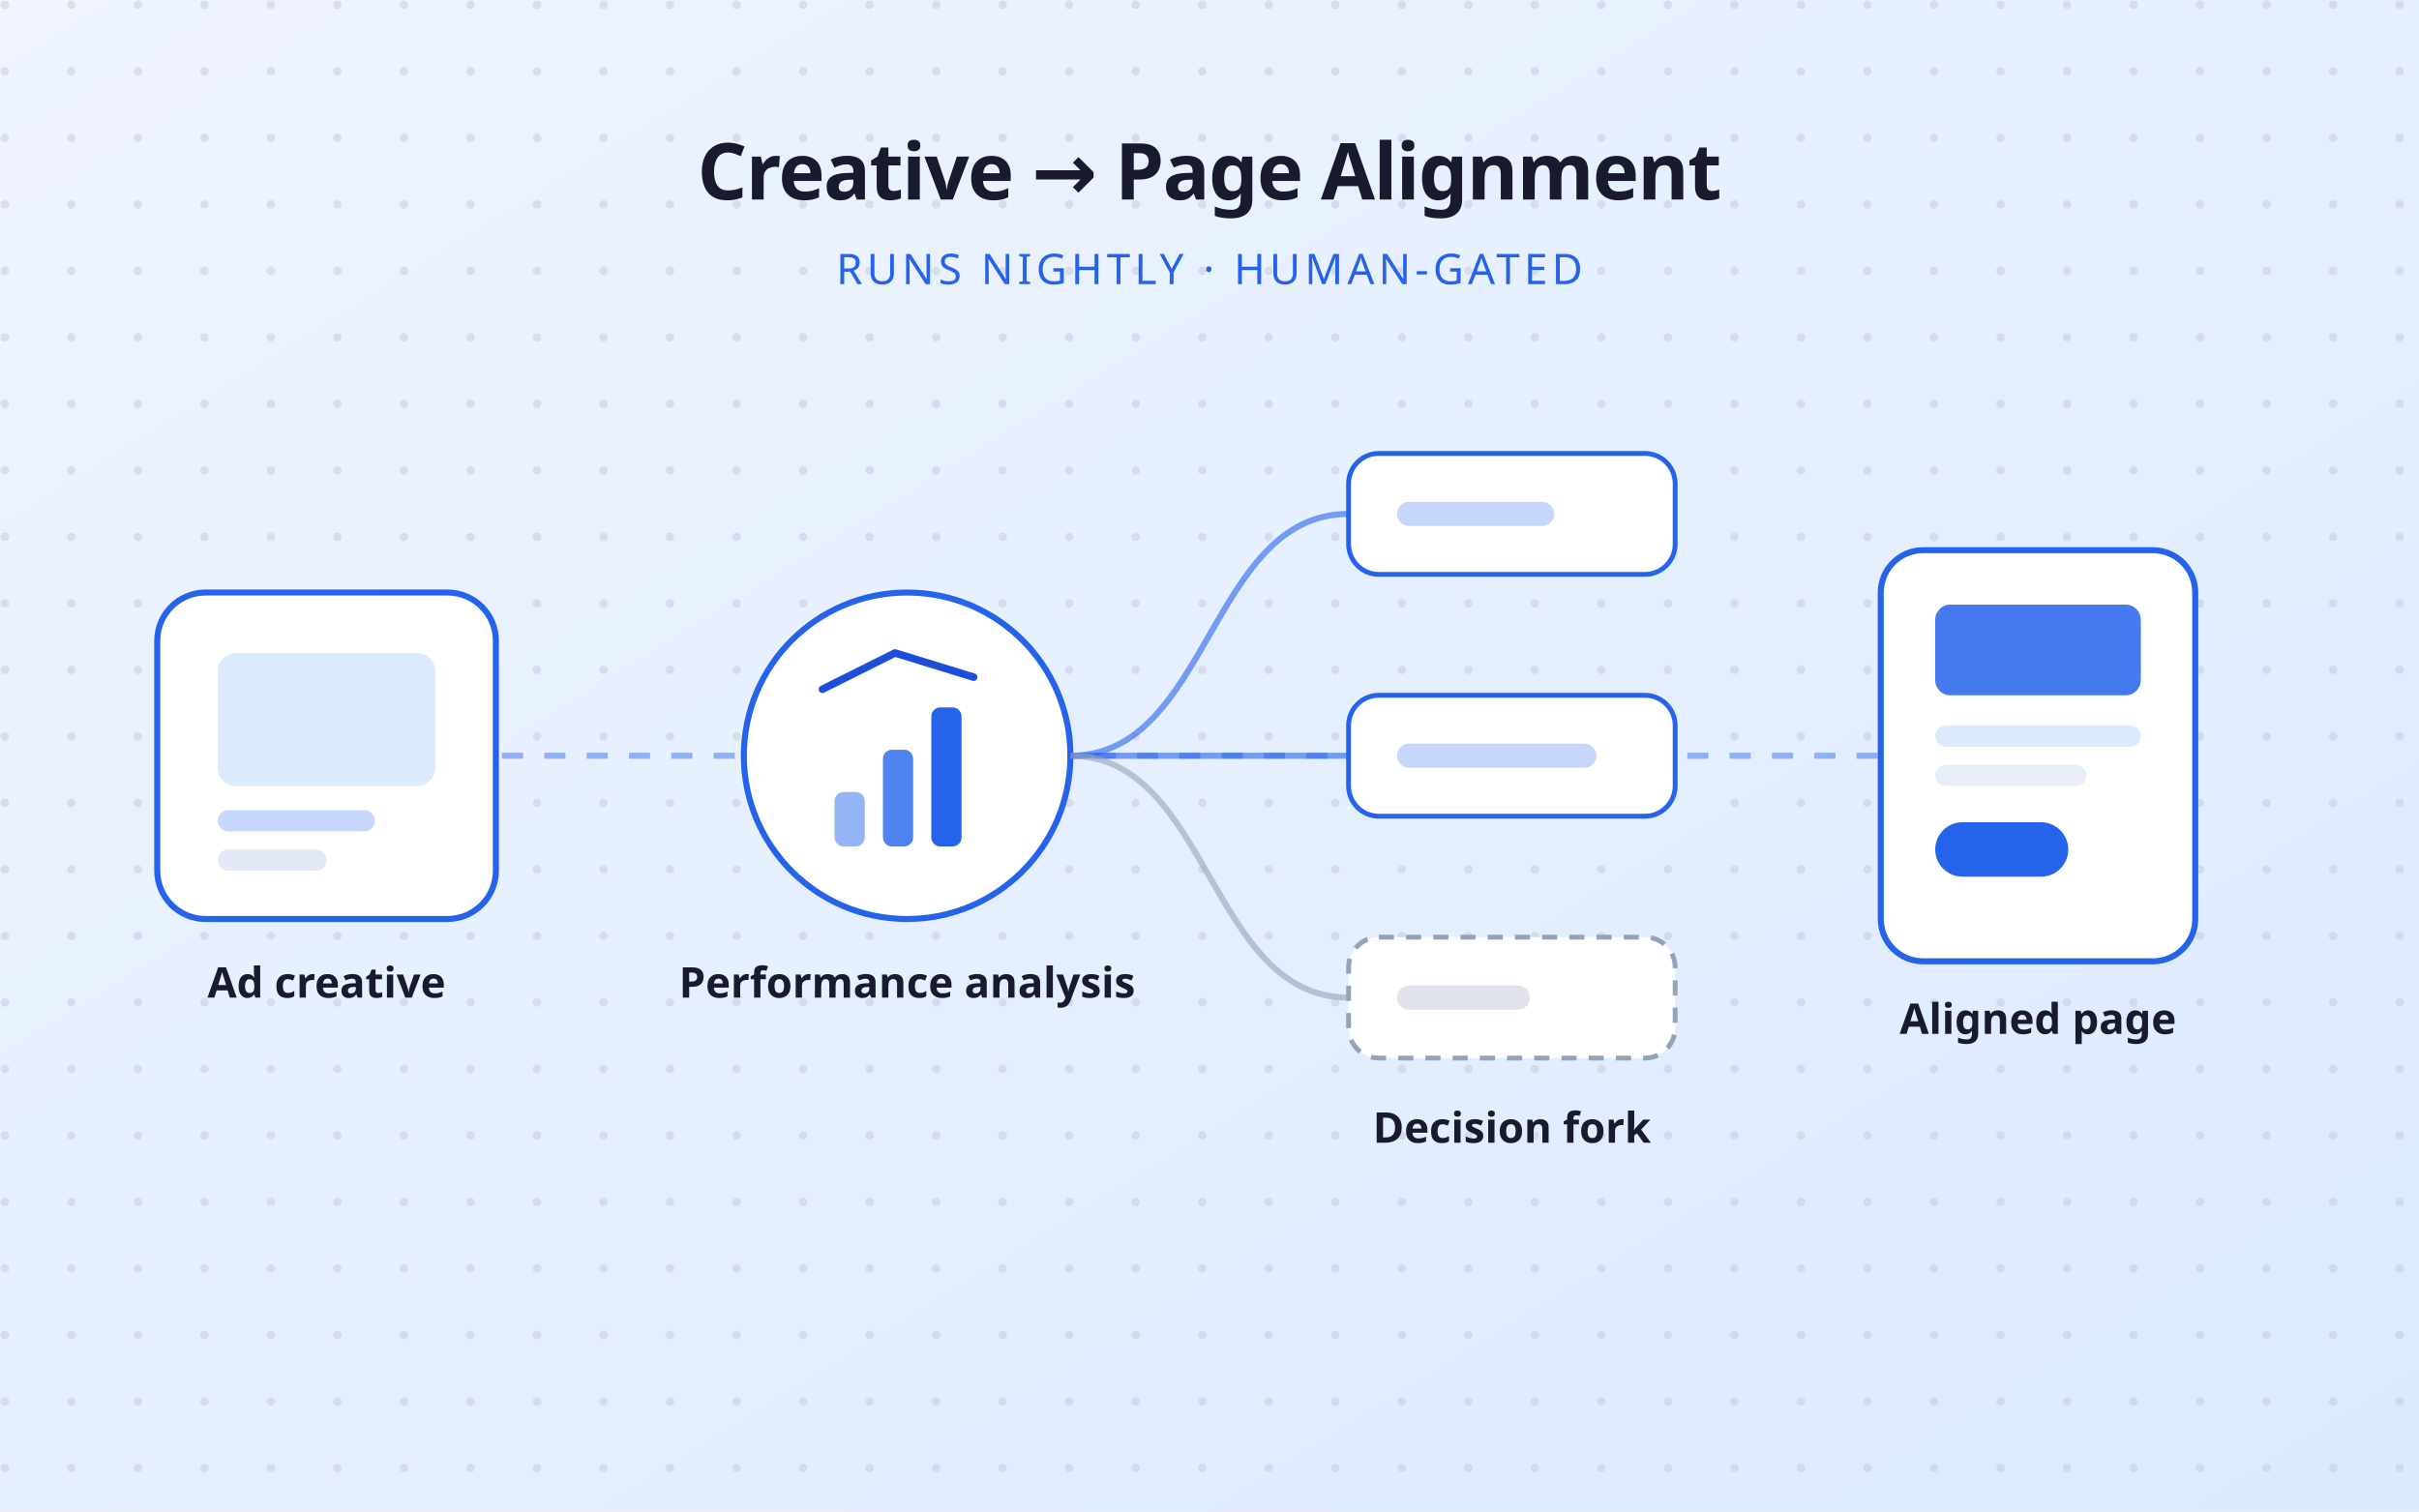
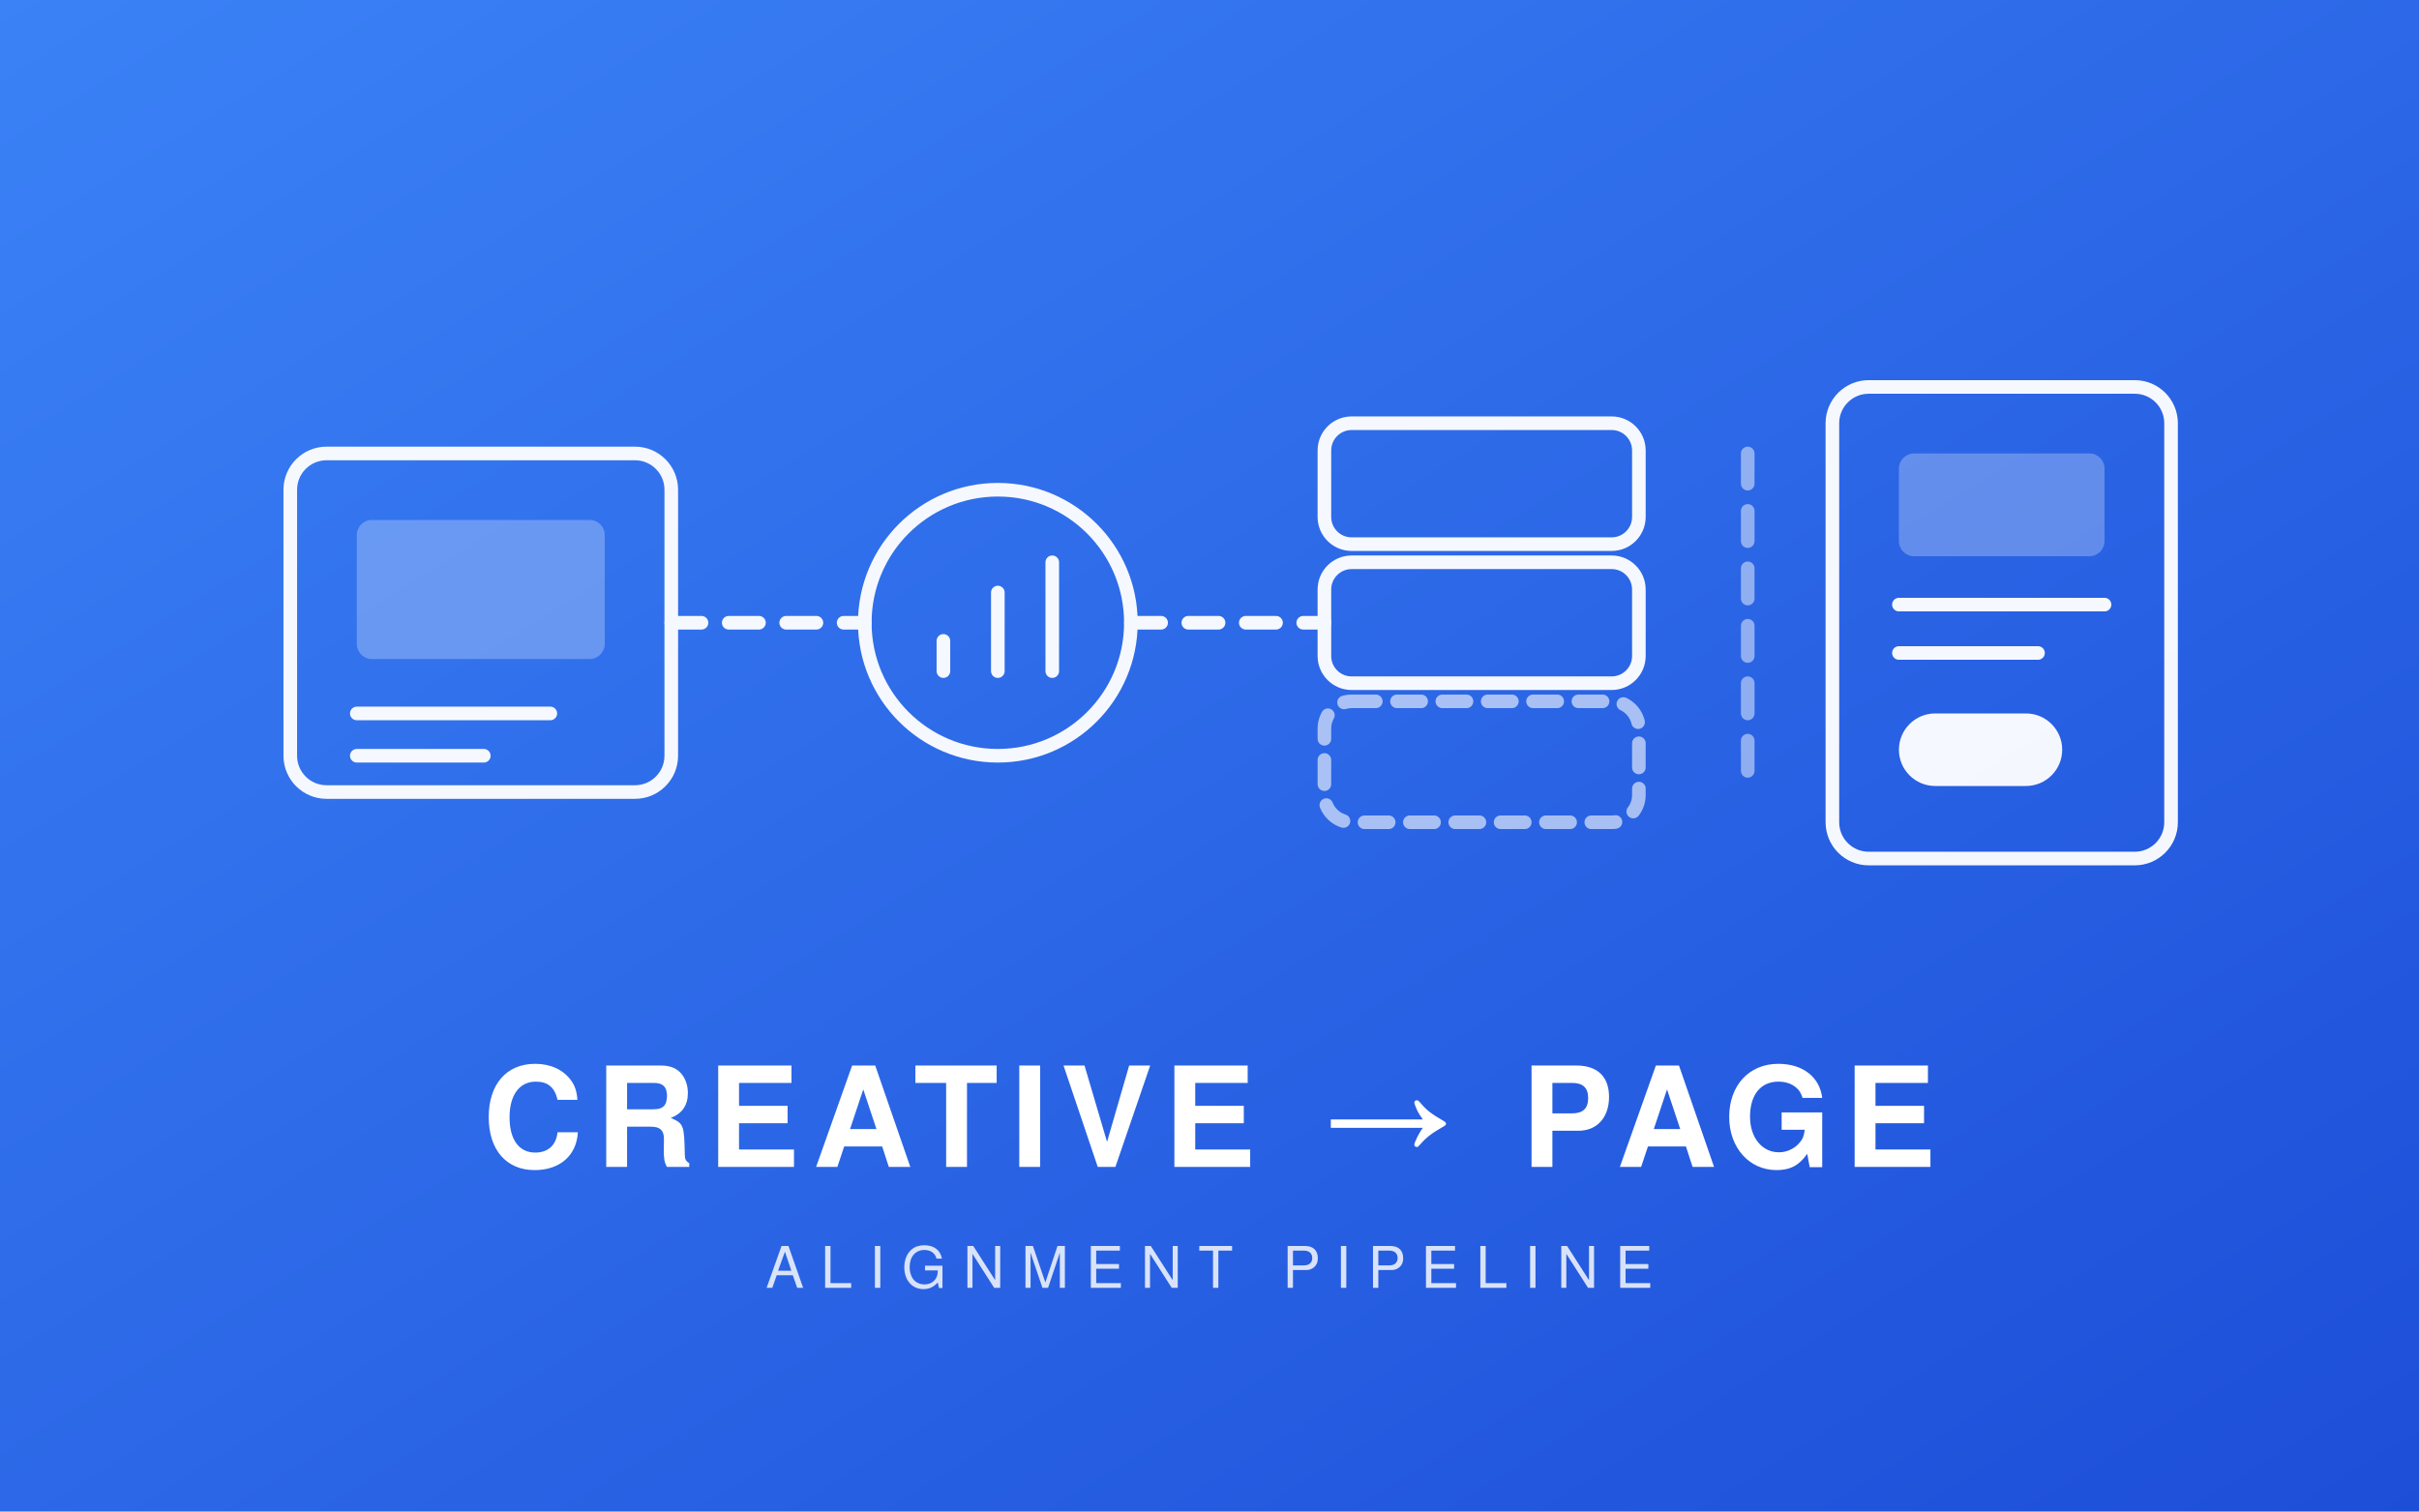
- <svg xmlns="http://www.w3.org/2000/svg" viewBox="0 0 800 500" width="800" height="500" role="img" aria-label="Creative to landing page pipeline">
+ <svg xmlns="http://www.w3.org/2000/svg" viewBox="0 0 800 500" width="800" height="500" role="img" aria-label="Creative to page alignment pipeline">
  <defs>
    <linearGradient id="pg" x1="0" y1="0" x2="1" y2="1">
-       <stop offset="0" stop-color="#eff4ff" />
-       <stop offset="1" stop-color="#dbeafe" />
+       <stop offset="0" stop-color="#3b82f6" />
+       <stop offset="1" stop-color="#1d4ed8" />
    </linearGradient>
-     <pattern id="pdot" width="22" height="22" patternUnits="userSpaceOnUse">
-       <circle cx="1.6" cy="1.6" r="1.4" fill="#c5c9d1" opacity=".5" />
-     </pattern>
  </defs>
  <rect width="800" height="500" fill="url(#pg)" />
-   <rect width="800" height="500" fill="url(#pdot)" />
-   <path d="M96 250 H704" stroke="#2563eb" stroke-width="2" stroke-dasharray="7 7" opacity=".45" />
-   <g>
-     <rect x="52" y="196" width="112" height="108" rx="16" fill="#fff" stroke="#2563eb" stroke-width="2" />
-     <rect x="72" y="216" width="72" height="44" rx="6" fill="#dbeafe" />
-     <rect x="72" y="268" width="52" height="7" rx="3.5" fill="#c7d7fb" />
-     <rect x="72" y="281" width="36" height="7" rx="3.5" fill="#e2e8f5" />
+   <g fill="none" stroke="#fff" stroke-width="4.5" stroke-linecap="round" stroke-linejoin="round" opacity=".95">
+     <rect x="96" y="150" width="126" height="112" rx="12" />
+     <rect x="118" y="172" width="82" height="46" rx="5" fill="#fff" opacity=".28" stroke="none" />
+     <path d="M118 236 H182 M118 250 H160" />
+     <path d="M222 206 H286" stroke-dasharray="10 9" />
+     <circle cx="330" cy="206" r="44" />
+     <path d="M312 222 V212 M330 222 V196 M348 222 V186" />
+     <path d="M374 206 H438" stroke-dasharray="10 9" />
+     <rect x="438" y="140" width="104" height="40" rx="9" />
+     <rect x="438" y="186" width="104" height="40" rx="9" />
+     <rect x="438" y="232" width="104" height="40" rx="9" stroke-dasharray="8 7" opacity=".62" />
+     <path d="M578 150 V262" stroke-dasharray="10 9" opacity=".5" />
+     <rect x="606" y="128" width="112" height="156" rx="12" />
+     <rect x="628" y="150" width="68" height="34" rx="5" fill="#fff" opacity=".28" stroke="none" />
+     <path d="M628 200 H696 M628 216 H674" />
+     <rect x="628" y="236" width="54" height="24" rx="12" fill="#fff" stroke="none" />
  </g>
-   <text x="108" y="330" font-family="DM Sans,Segoe UI,sans-serif" font-size="14" font-weight="600" fill="#1a1a2e" text-anchor="middle">Ad creative</text>
-   <g>
-     <circle cx="300" cy="250" r="54" fill="#fff" stroke="#2563eb" stroke-width="2" />
-     <rect x="276" y="262" width="10" height="18" rx="3" fill="#93b4f7" />
-     <rect x="292" y="248" width="10" height="32" rx="3" fill="#4f83ef" />
-     <rect x="308" y="234" width="10" height="46" rx="3" fill="#2563eb" />
-     <path d="M272 228 L296 216 L322 224" stroke="#1d4ed8" stroke-width="2.5" fill="none" stroke-linecap="round" stroke-linejoin="round" />
-   </g>
-   <text x="300" y="330" font-family="DM Sans,Segoe UI,sans-serif" font-size="14" font-weight="600" fill="#1a1a2e" text-anchor="middle">Performance analysis</text>
-   <g>
-     <rect x="446" y="150" width="108" height="40" rx="10" fill="#fff" stroke="#2563eb" stroke-width="1.6" />
-     <rect x="462" y="166" width="52" height="8" rx="4" fill="#c7d7fb" />
-     <rect x="446" y="230" width="108" height="40" rx="10" fill="#fff" stroke="#2563eb" stroke-width="1.6" />
-     <rect x="462" y="246" width="66" height="8" rx="4" fill="#c7d7fb" />
-     <rect x="446" y="310" width="108" height="40" rx="10" fill="#fff" stroke="#94a3b8" stroke-width="1.6" stroke-dasharray="5 4" />
-     <rect x="462" y="326" width="44" height="8" rx="4" fill="#dfe4ec" />
-     <path d="M354 250 C 400 250, 400 170, 446 170" stroke="#2563eb" stroke-width="2" fill="none" opacity=".6" />
-     <path d="M354 250 H446" stroke="#2563eb" stroke-width="2" fill="none" opacity=".6" />
-     <path d="M354 250 C 400 250, 400 330, 446 330" stroke="#94a3b8" stroke-width="2" fill="none" opacity=".6" />
-   </g>
-   <text x="500" y="378" font-family="DM Sans,Segoe UI,sans-serif" font-size="14" font-weight="600" fill="#1a1a2e" text-anchor="middle">Decision fork</text>
-   <g>
-     <rect x="622" y="182" width="104" height="136" rx="14" fill="#fff" stroke="#2563eb" stroke-width="2" />
-     <rect x="640" y="200" width="68" height="30" rx="5" fill="#2563eb" opacity=".85" />
-     <rect x="640" y="240" width="68" height="7" rx="3.5" fill="#dbeafe" />
-     <rect x="640" y="253" width="50" height="7" rx="3.5" fill="#e8eef8" />
-     <rect x="640" y="272" width="44" height="18" rx="9" fill="#2563eb" />
-   </g>
-   <text x="674" y="342" font-family="DM Sans,Segoe UI,sans-serif" font-size="14" font-weight="600" fill="#1a1a2e" text-anchor="middle">Aligned page</text>
-   <text x="400" y="66" font-family="DM Sans,Segoe UI,sans-serif" font-size="26" font-weight="700" fill="#1a1a2e" text-anchor="middle" letter-spacing="-0.5">Creative → Page Alignment</text>
-   <text x="400" y="94" font-family="DM Sans,Segoe UI,sans-serif" font-size="14" fill="#2563eb" text-anchor="middle" letter-spacing="1.4">RUNS NIGHTLY · HUMAN-GATED</text>
+   <text x="400" y="386" font-family="DM Sans,Segoe UI,Helvetica,sans-serif" font-size="46" font-weight="700" fill="#fff" text-anchor="middle" letter-spacing="4">CREATIVE → PAGE</text>
+   <text x="400" y="426" font-family="DM Sans,Segoe UI,Helvetica,sans-serif" font-size="19" font-weight="500" fill="#fff" text-anchor="middle" letter-spacing="5.5" opacity=".82">ALIGNMENT PIPELINE</text>
</svg>
